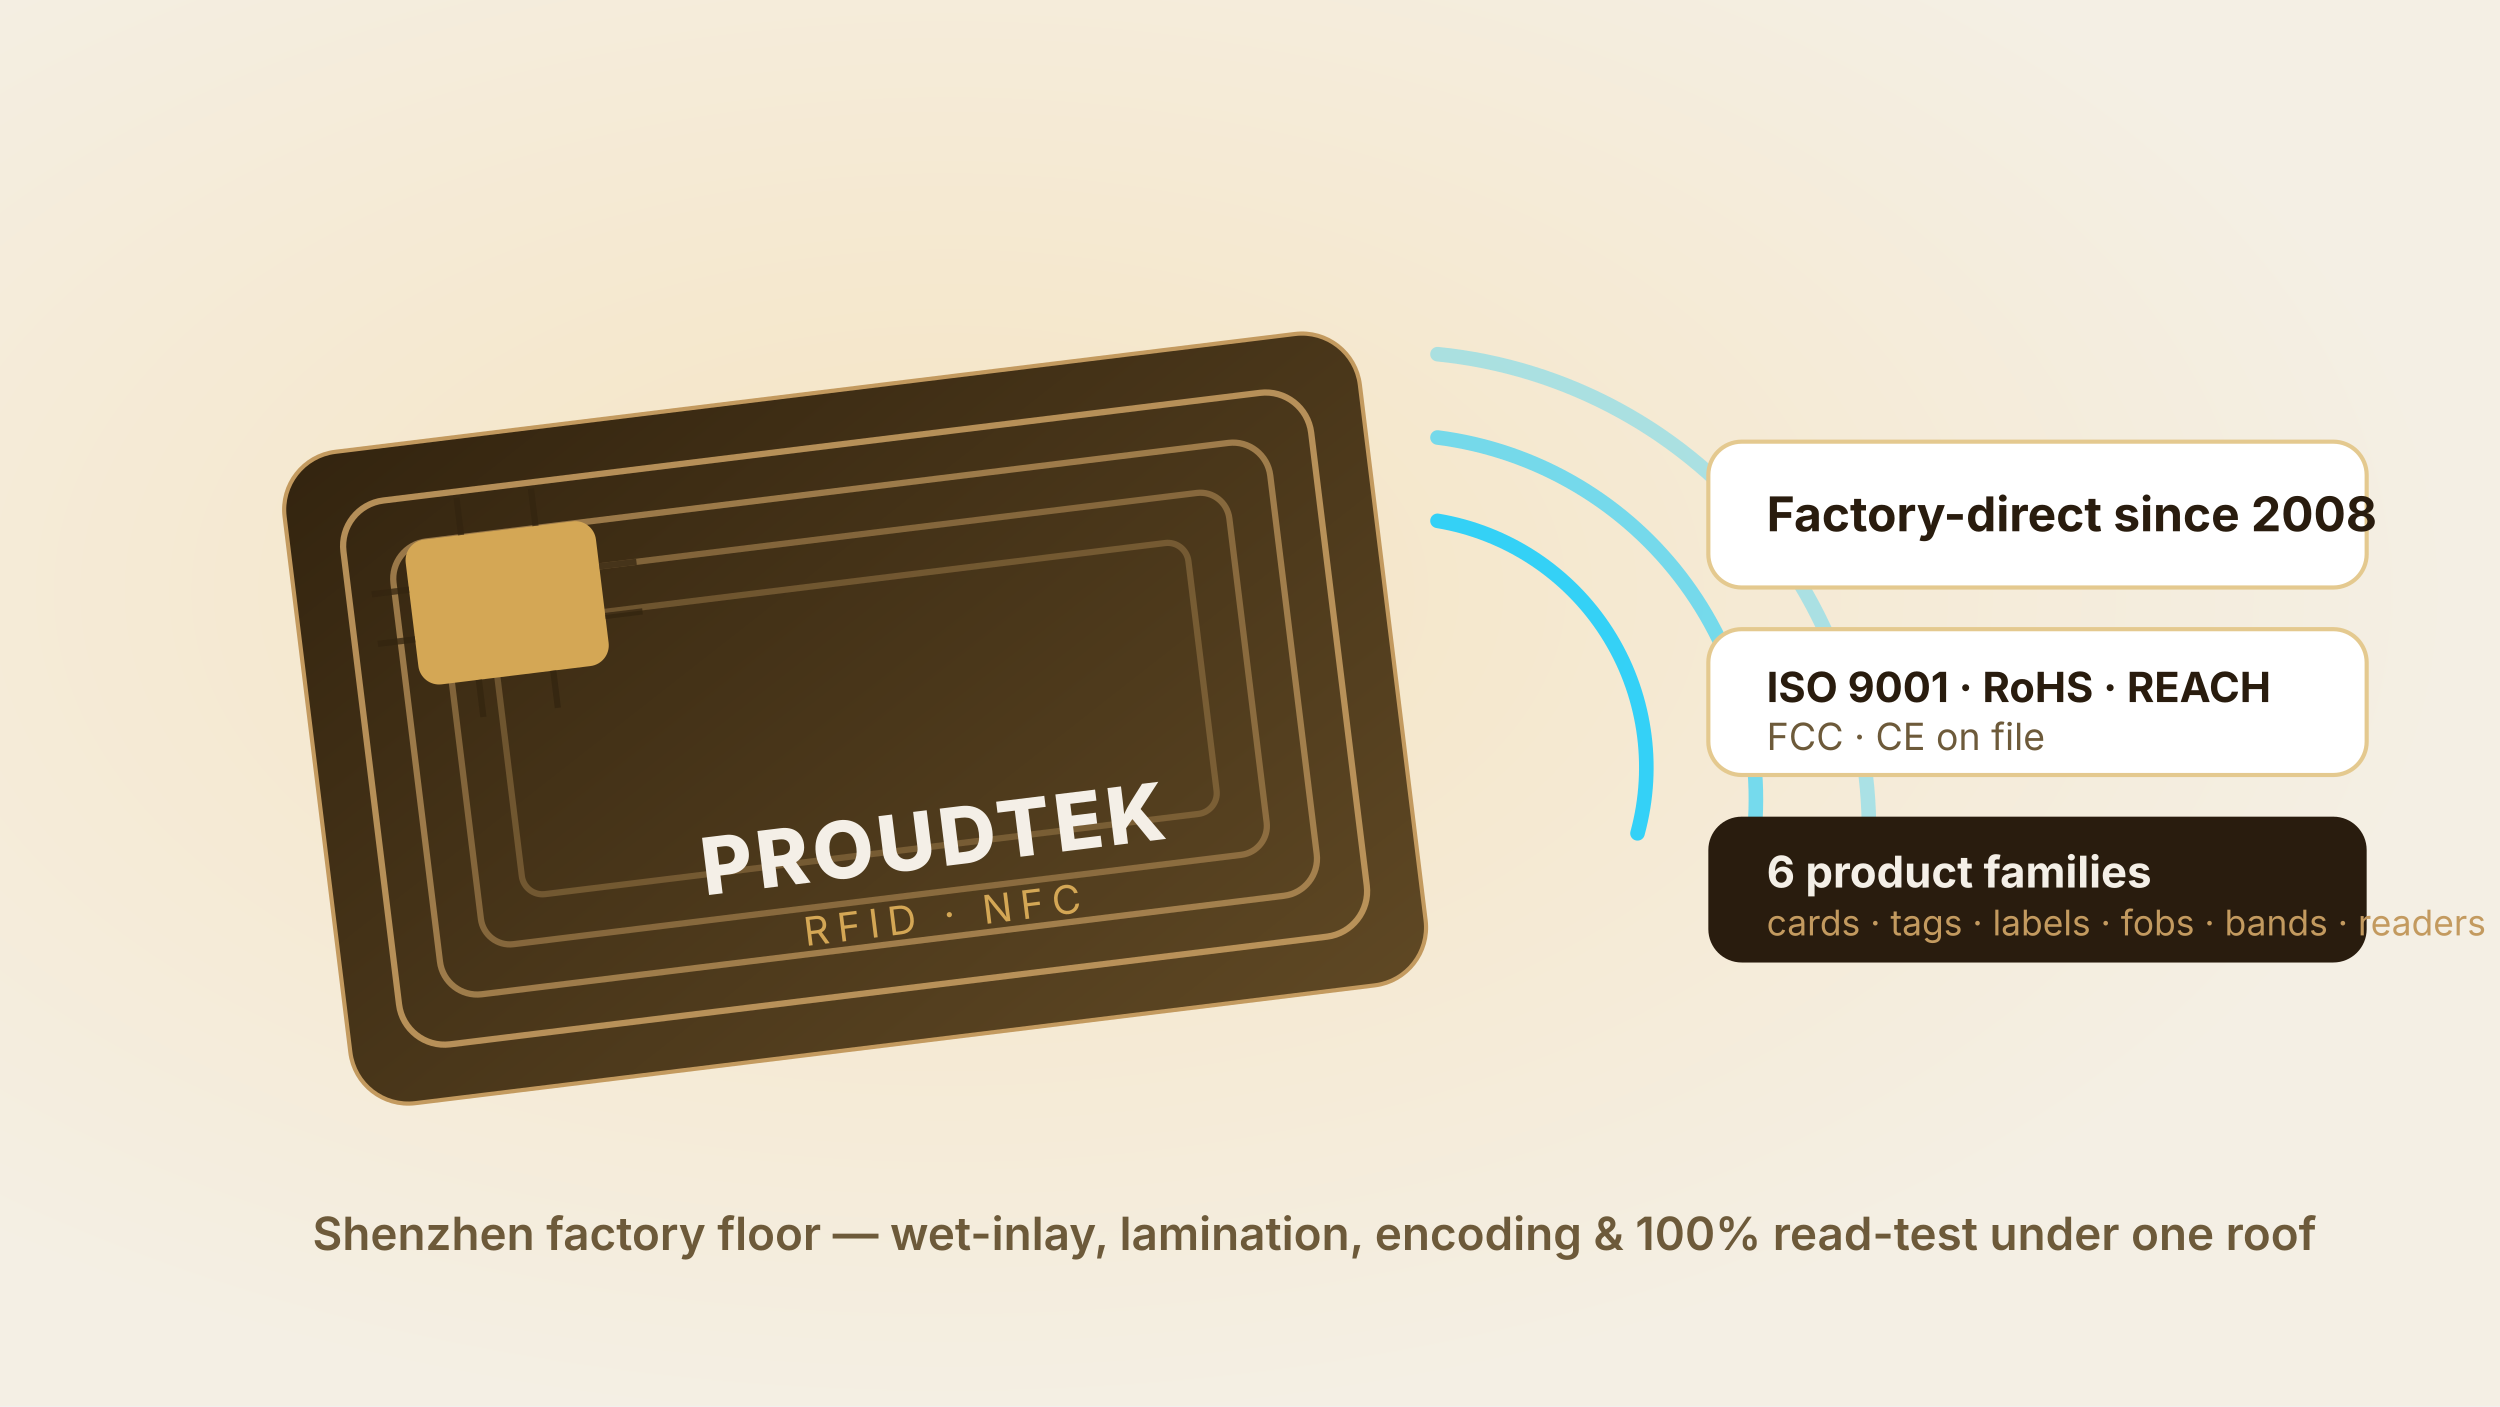
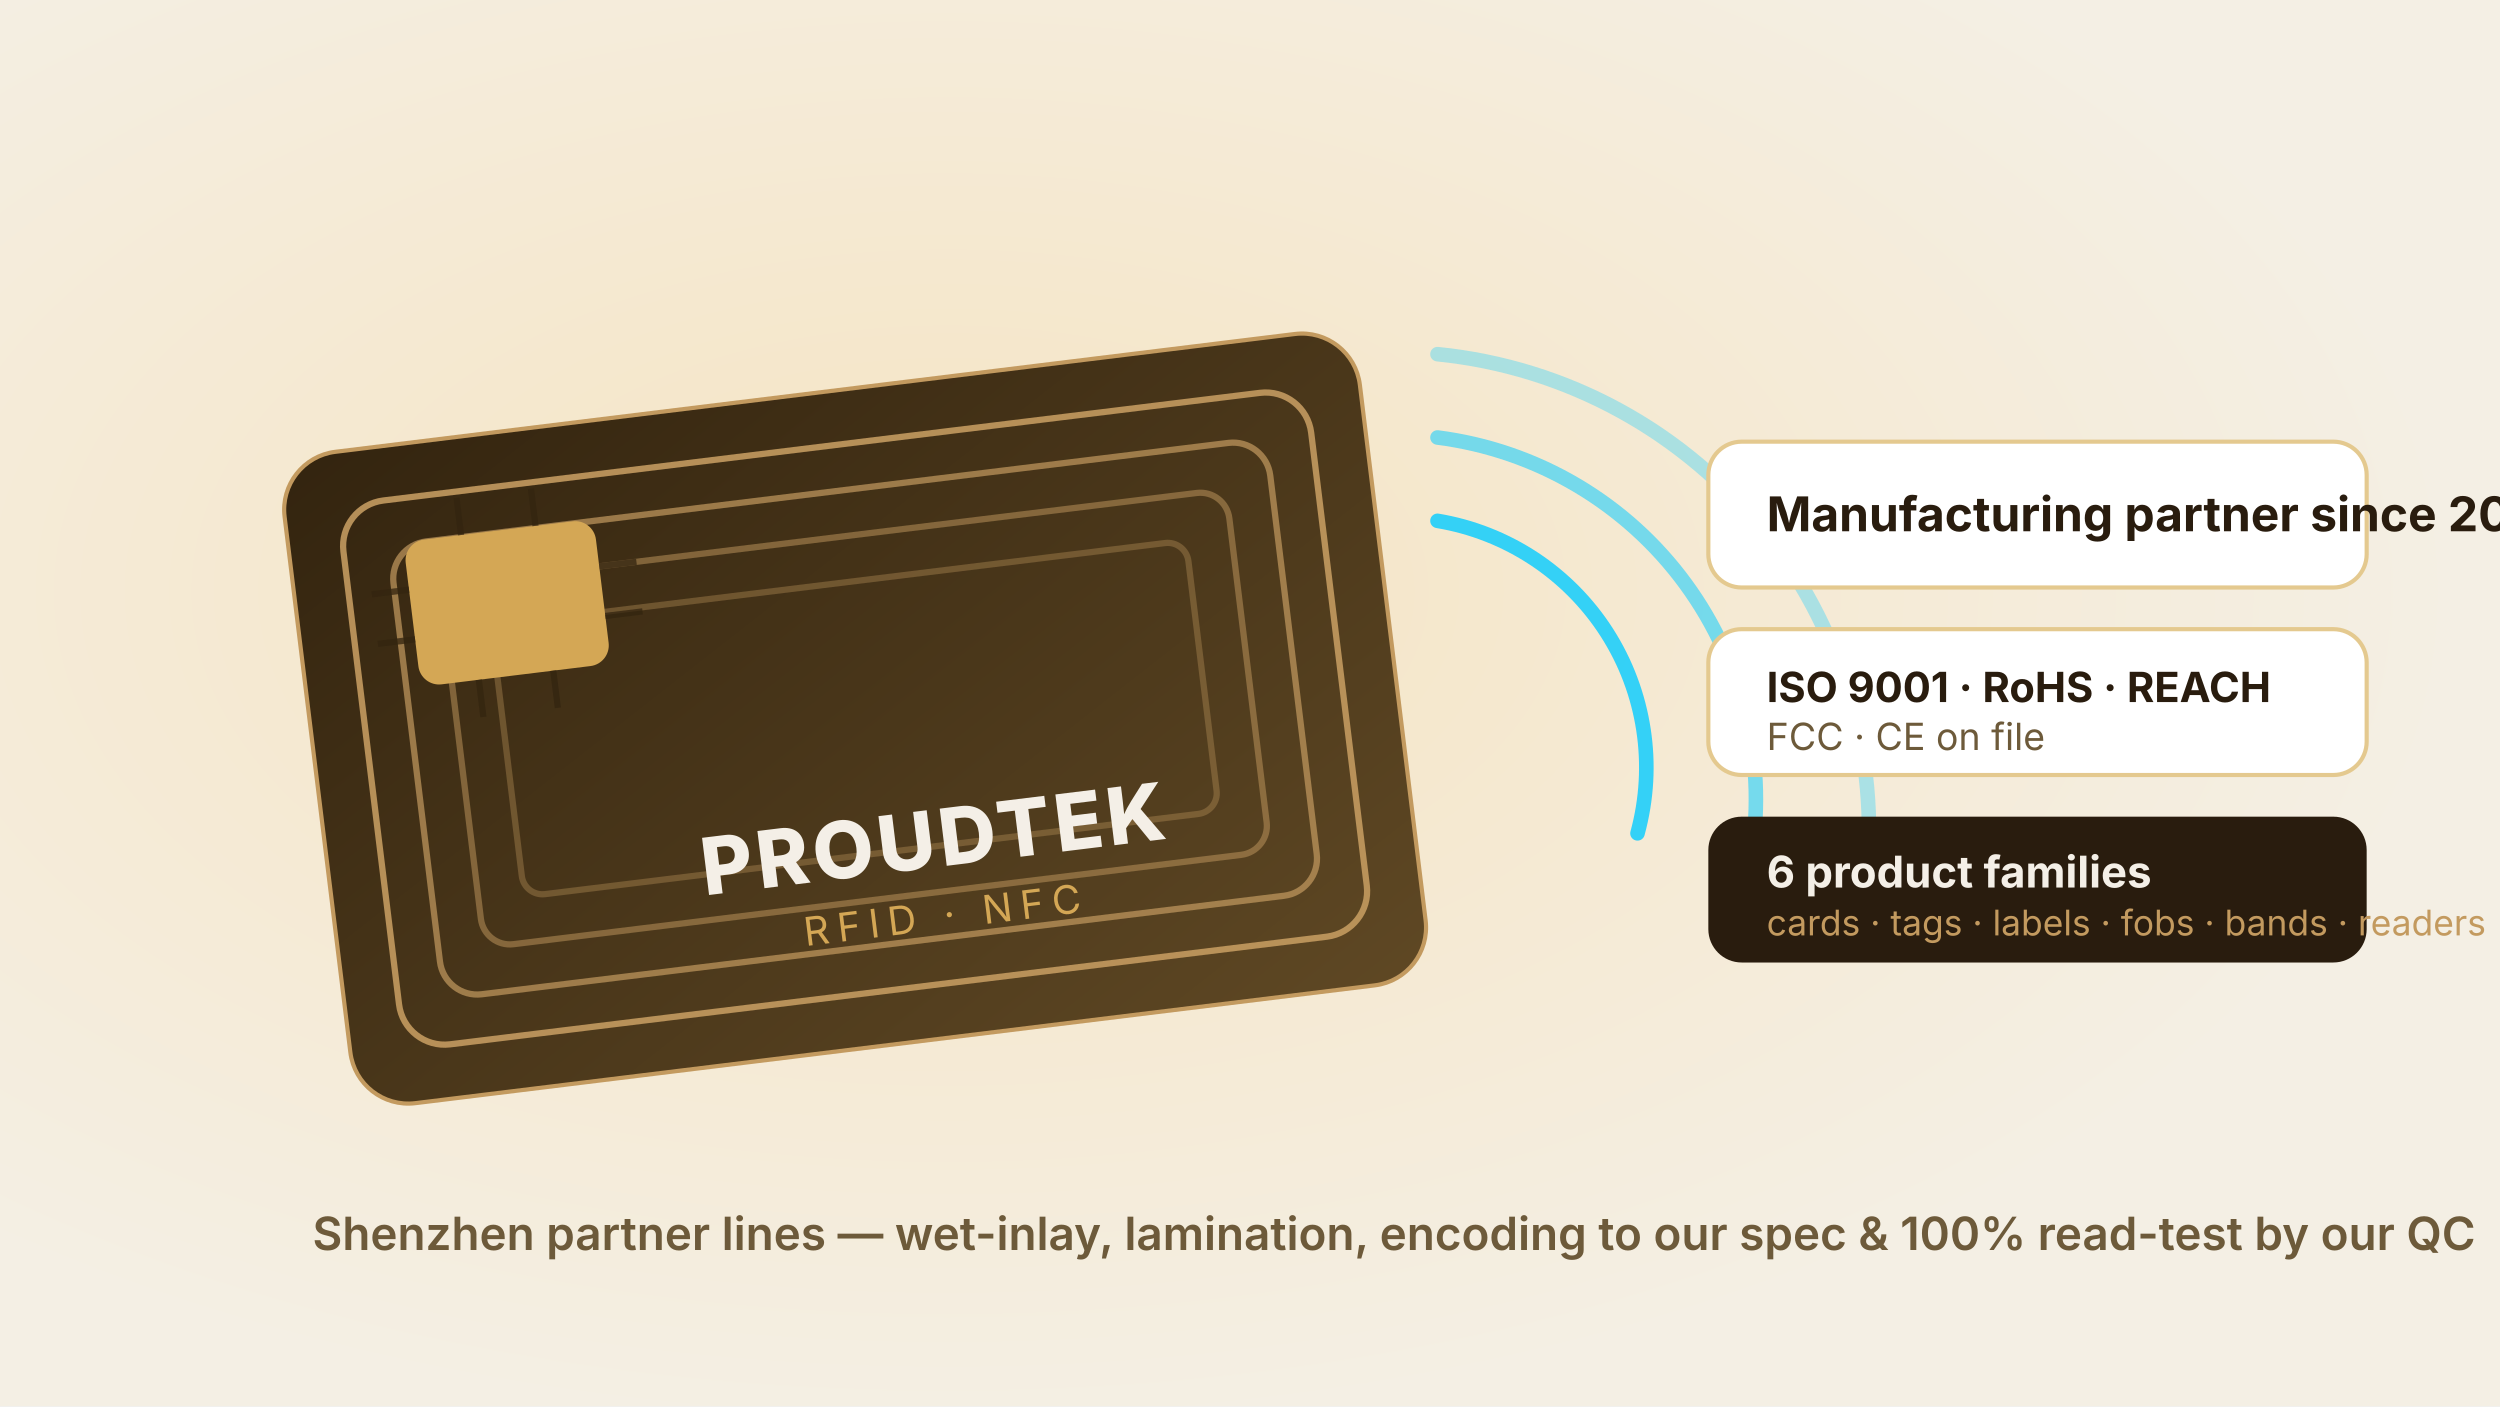
<svg xmlns="http://www.w3.org/2000/svg" viewBox="0 0 1200 675" role="img" aria-labelledby="hTitle hDesc" font-family="Inter, -apple-system, BlinkMacSystemFont, 'Segoe UI', Roboto, sans-serif">
  <defs>
    <radialGradient id="glow" cx="38%" cy="42%" r="60%">
      <stop offset="0%" stop-color="#f6e4c2" />
      <stop offset="100%" stop-color="#f4efe4" />
    </radialGradient>
    <linearGradient id="card" x1="0" y1="0" x2="1" y2="1">
      <stop offset="0%" stop-color="#33240f" />
      <stop offset="100%" stop-color="#5f4824" />
    </linearGradient>
  </defs>
  <rect width="1200" height="675" fill="url(#glow)" />
  <g fill="none" stroke="#1fcefb" stroke-linecap="round">
    <path d="M690 250 a120 120 0 0 1 96 150" stroke-width="7" opacity="0.9" />
    <path d="M690 210 a175 175 0 0 1 150 205" stroke-width="7" opacity="0.6" />
    <path d="M690 170 a230 230 0 0 1 205 260" stroke-width="7" opacity="0.35" />
  </g>
  <g transform="rotate(-7 430 340)">
    <rect x="150" y="185" width="520" height="315" rx="28" fill="url(#card)" stroke="#c39a5f" stroke-width="2" />
    <g fill="none" stroke="#c39a5f" stroke-width="3">
      <rect x="176" y="211" width="468" height="263" rx="22" opacity="0.9" />
      <rect x="198" y="233" width="424" height="219" rx="18" opacity="0.7" />
      <rect x="220" y="255" width="380" height="175" rx="14" opacity="0.5" />
      <rect x="242" y="277" width="336" height="131" rx="10" opacity="0.35" />
    </g>
    <rect x="205" y="232" width="92" height="70" rx="10" fill="#d4a755" />
    <g stroke="#33240f" stroke-width="3" opacity="0.75">
      <line x1="205" y1="255" x2="187" y2="255" />
      <line x1="205" y1="279" x2="187" y2="279" />
      <line x1="297" y1="255" x2="315" y2="255" />
      <line x1="297" y1="279" x2="315" y2="279" />
      <line x1="233" y1="232" x2="233" y2="214" />
      <line x1="269" y1="232" x2="269" y2="214" />
      <line x1="233" y1="302" x2="233" y2="320" />
      <line x1="269" y1="302" x2="269" y2="320" />
    </g>
    <text x="440" y="418" text-anchor="middle" font-size="38" font-weight="800" letter-spacing="2" fill="#f4efe7">PROUDTEK</text>
    <text x="440" y="448" text-anchor="middle" font-size="19" letter-spacing="4" fill="#d4a755">RFID · NFC</text>
  </g>
  <g>
    <rect x="820" y="212" width="316" height="70" rx="16" fill="#ffffff" stroke="#e4c98f" stroke-width="2" />
-     <text x="848" y="255" font-size="23" font-weight="700" fill="#291c0e">Factory-direct since 2008</text>
+     <text x="848" y="255" font-size="23" font-weight="700" fill="#291c0e">Manufacturing partner since 2008</text>
    <rect x="820" y="302" width="316" height="70" rx="16" fill="#ffffff" stroke="#e4c98f" stroke-width="2" />
    <text x="848" y="337" font-size="20" font-weight="700" fill="#291c0e">ISO 9001 · RoHS · REACH</text>
    <text x="848" y="360" font-size="18" fill="#6d5a3a">FCC · CE on file</text>
    <rect x="820" y="392" width="316" height="70" rx="16" fill="#291c0e" />
    <text x="848" y="426" font-size="21" font-weight="700" fill="#f4efe7">6 product families</text>
    <text x="848" y="449" font-size="17" fill="#c39a5f">cards · tags · labels · fobs · bands · readers</text>
  </g>
-   <text x="150" y="600" font-size="22" font-weight="600" fill="#6d5a3a">Shenzhen factory floor — wet-inlay, lamination, encoding &amp; 100% read-test under one roof</text>
+   <text x="150" y="600" font-size="22" font-weight="600" fill="#6d5a3a">Shenzhen partner lines — wet-inlay, lamination, encoding to our spec &amp; 100% read-test by our QC</text>
</svg>
